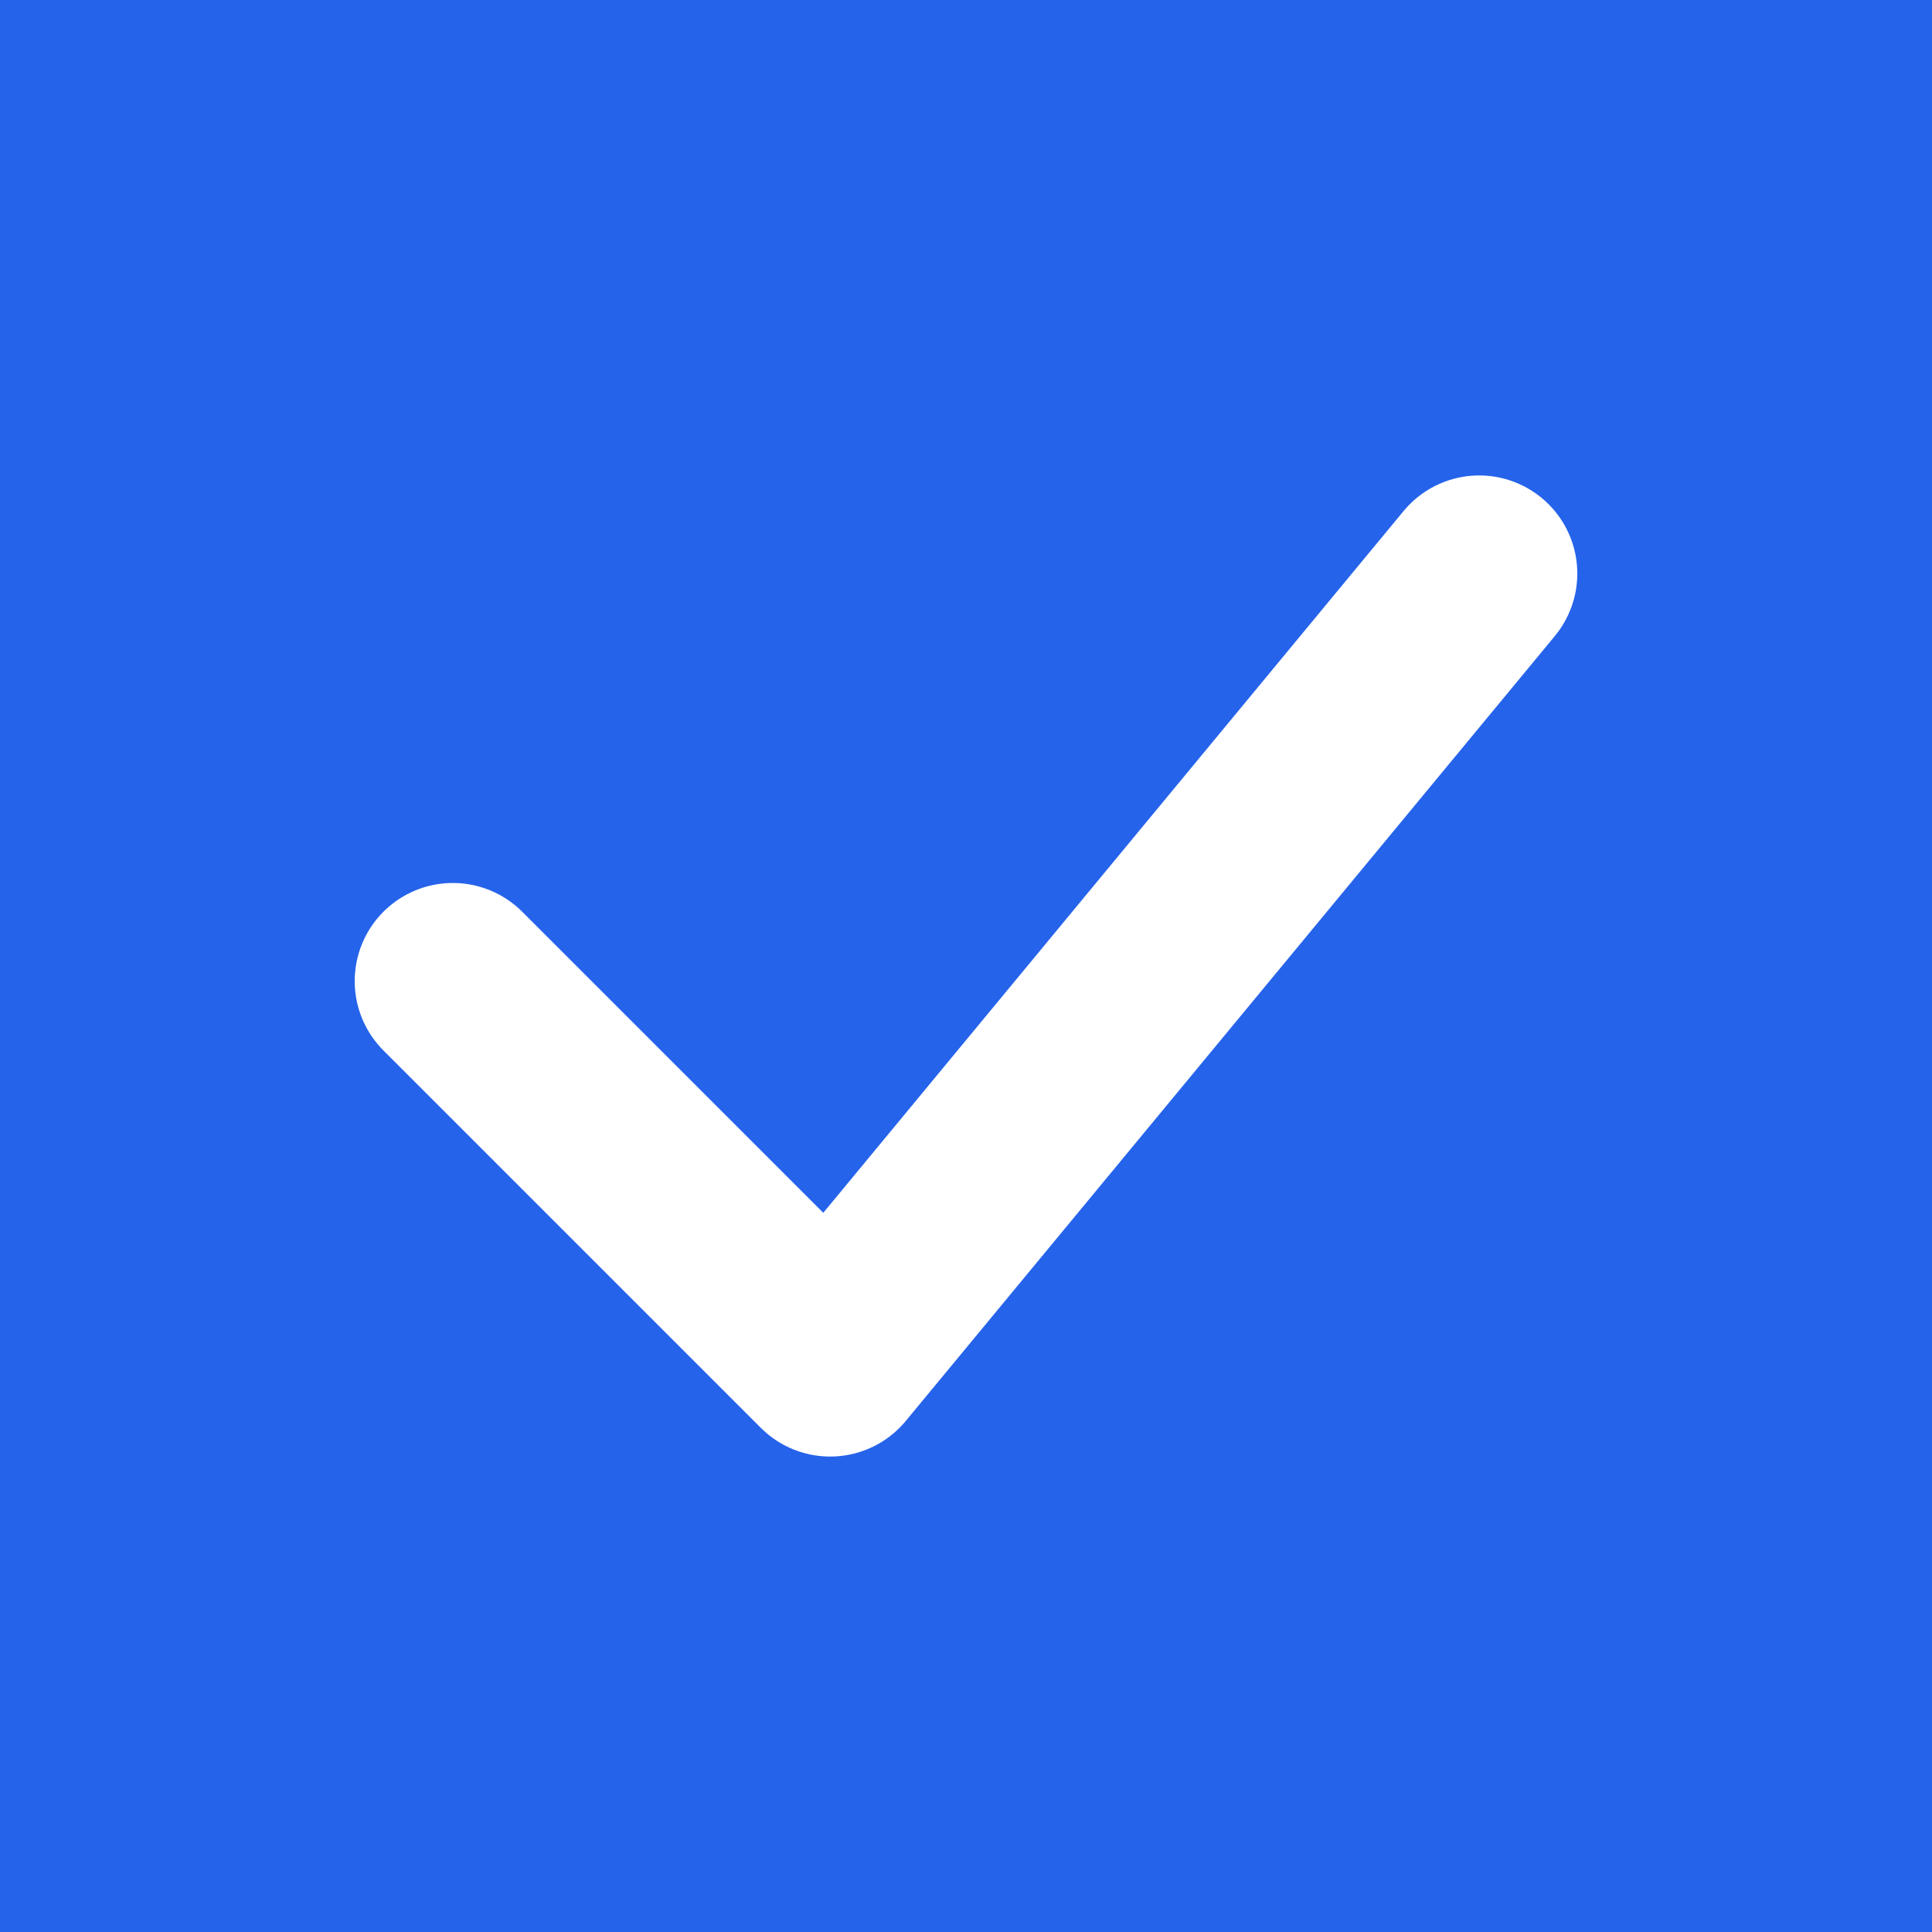
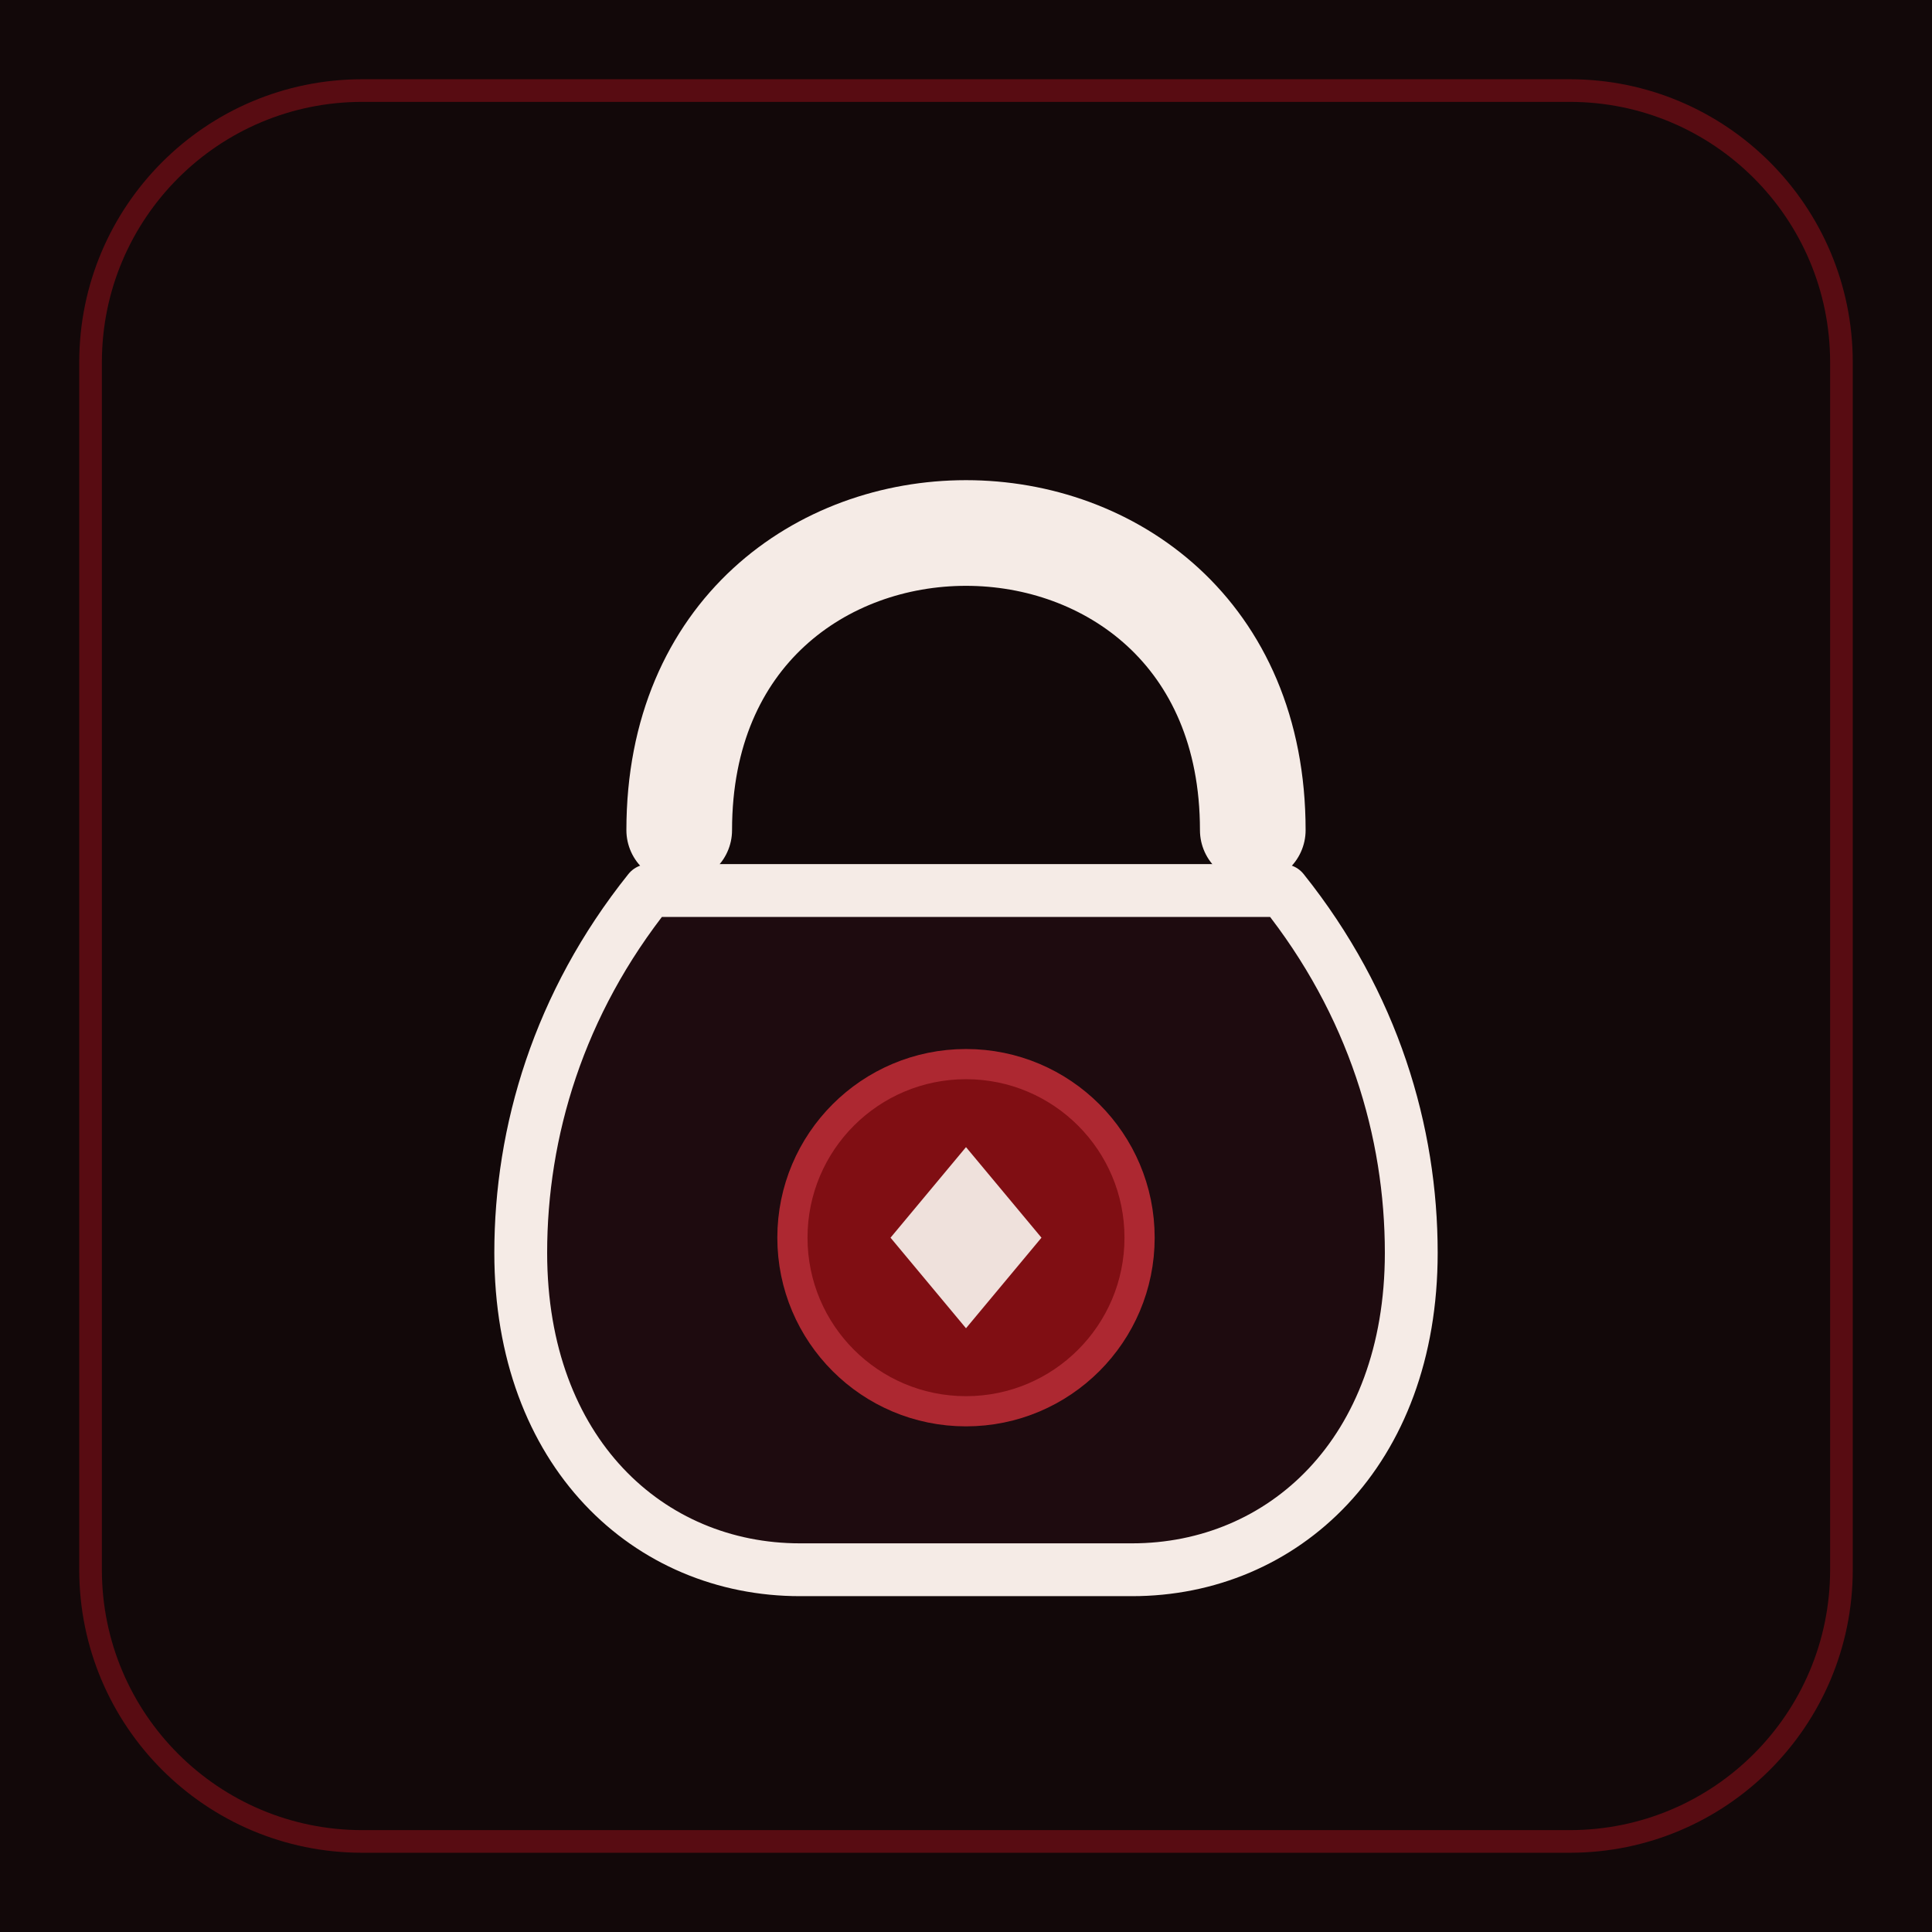
<svg xmlns="http://www.w3.org/2000/svg" viewBox="0 0 512 512" width="512" height="512">
-   <rect width="512" height="512" fill="#2563eb" />
-   <path d="M120 260 L220 360 L392 152" fill="none" stroke="#ffffff" stroke-width="52" stroke-linecap="round" stroke-linejoin="round" />
+   <rect width="512" height="512" fill="#120809" />
+   <rect x="24" y="24" width="464" height="464" rx="72" fill="none" stroke="#640D14" stroke-width="6" opacity="0.85" />
+   <path d="M 180 220 C 180 115, 332 115, 332 220" fill="none" stroke="#F5EBE6" stroke-width="28" stroke-linecap="round" />
+   <path d="M 172 236 C 148 266, 138 300, 138 332 C 138 385, 172 416, 212 416 L 300 416 C 340 416, 374 385, 374 332 C 374 300, 364 266, 340 236 Z" fill="#1E0B0F" stroke="#F5EBE6" stroke-width="14" stroke-linejoin="round" />
+   <circle cx="256" cy="328" r="46" fill="#800E13" stroke="#AD2831" stroke-width="8" />
+   <path d="M 256 304 L 276 328 L 256 352 L 236 328 Z" fill="#F5EBE6" opacity="0.95" />
</svg>
